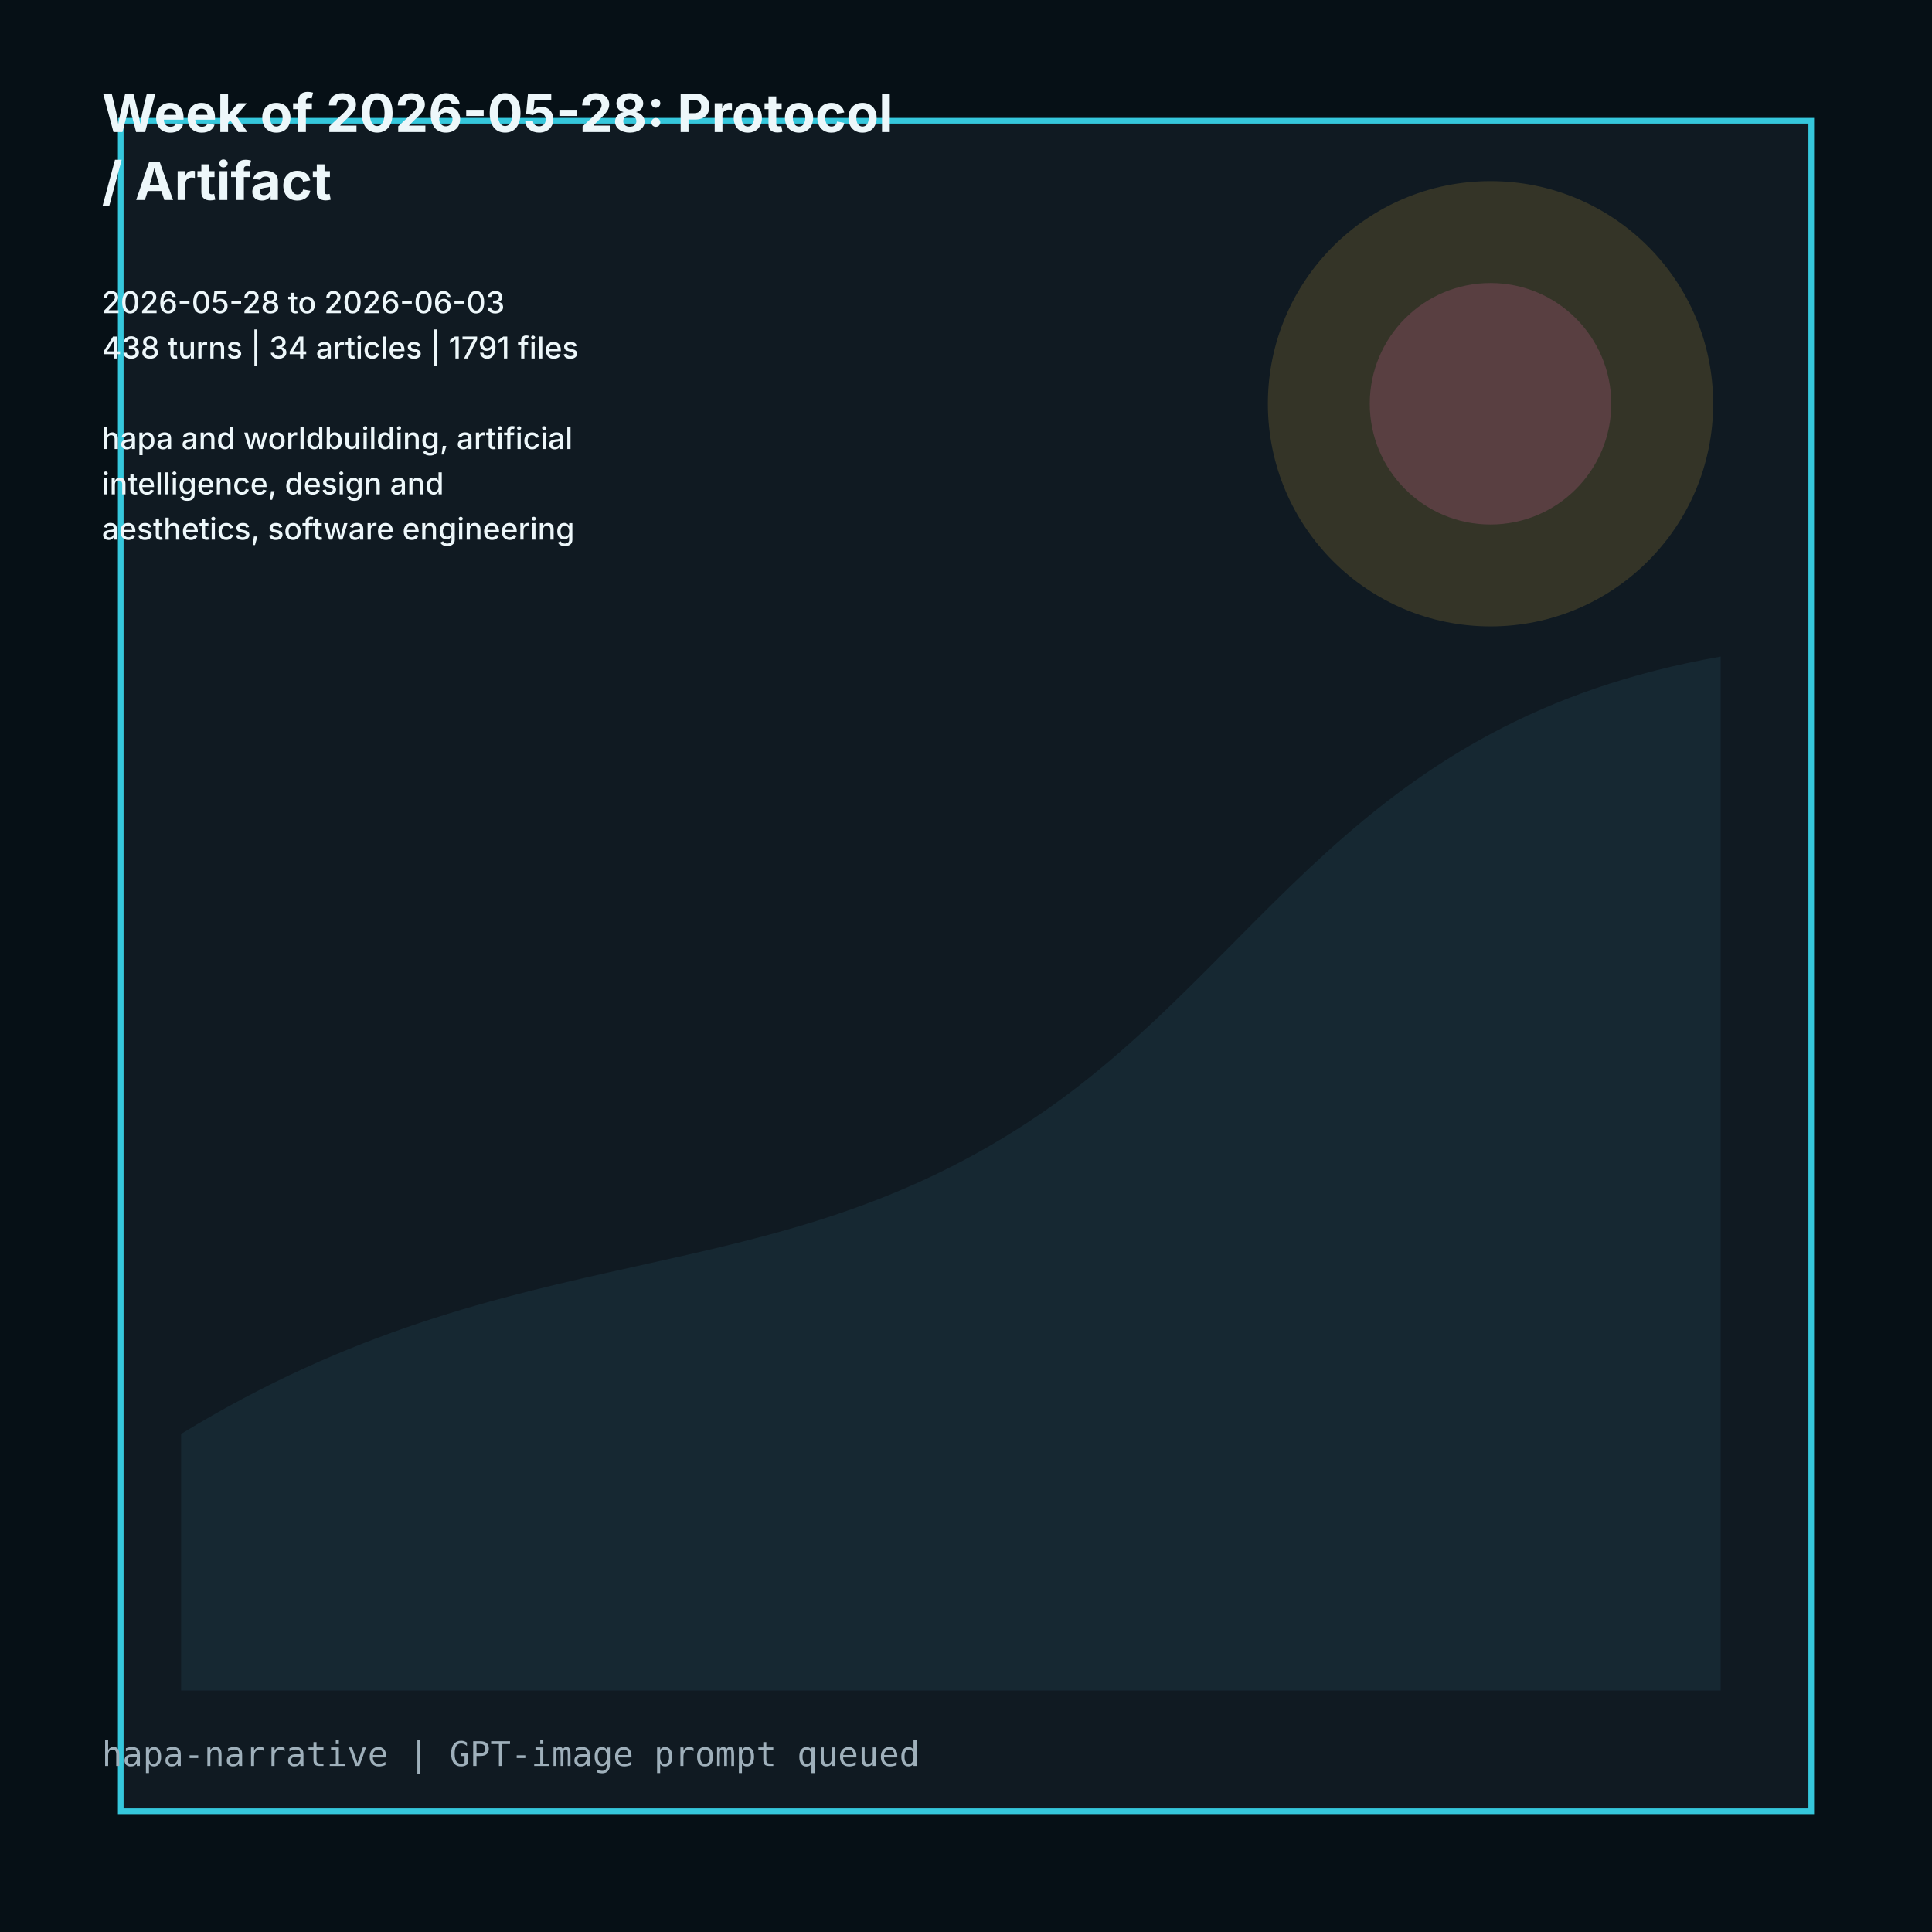
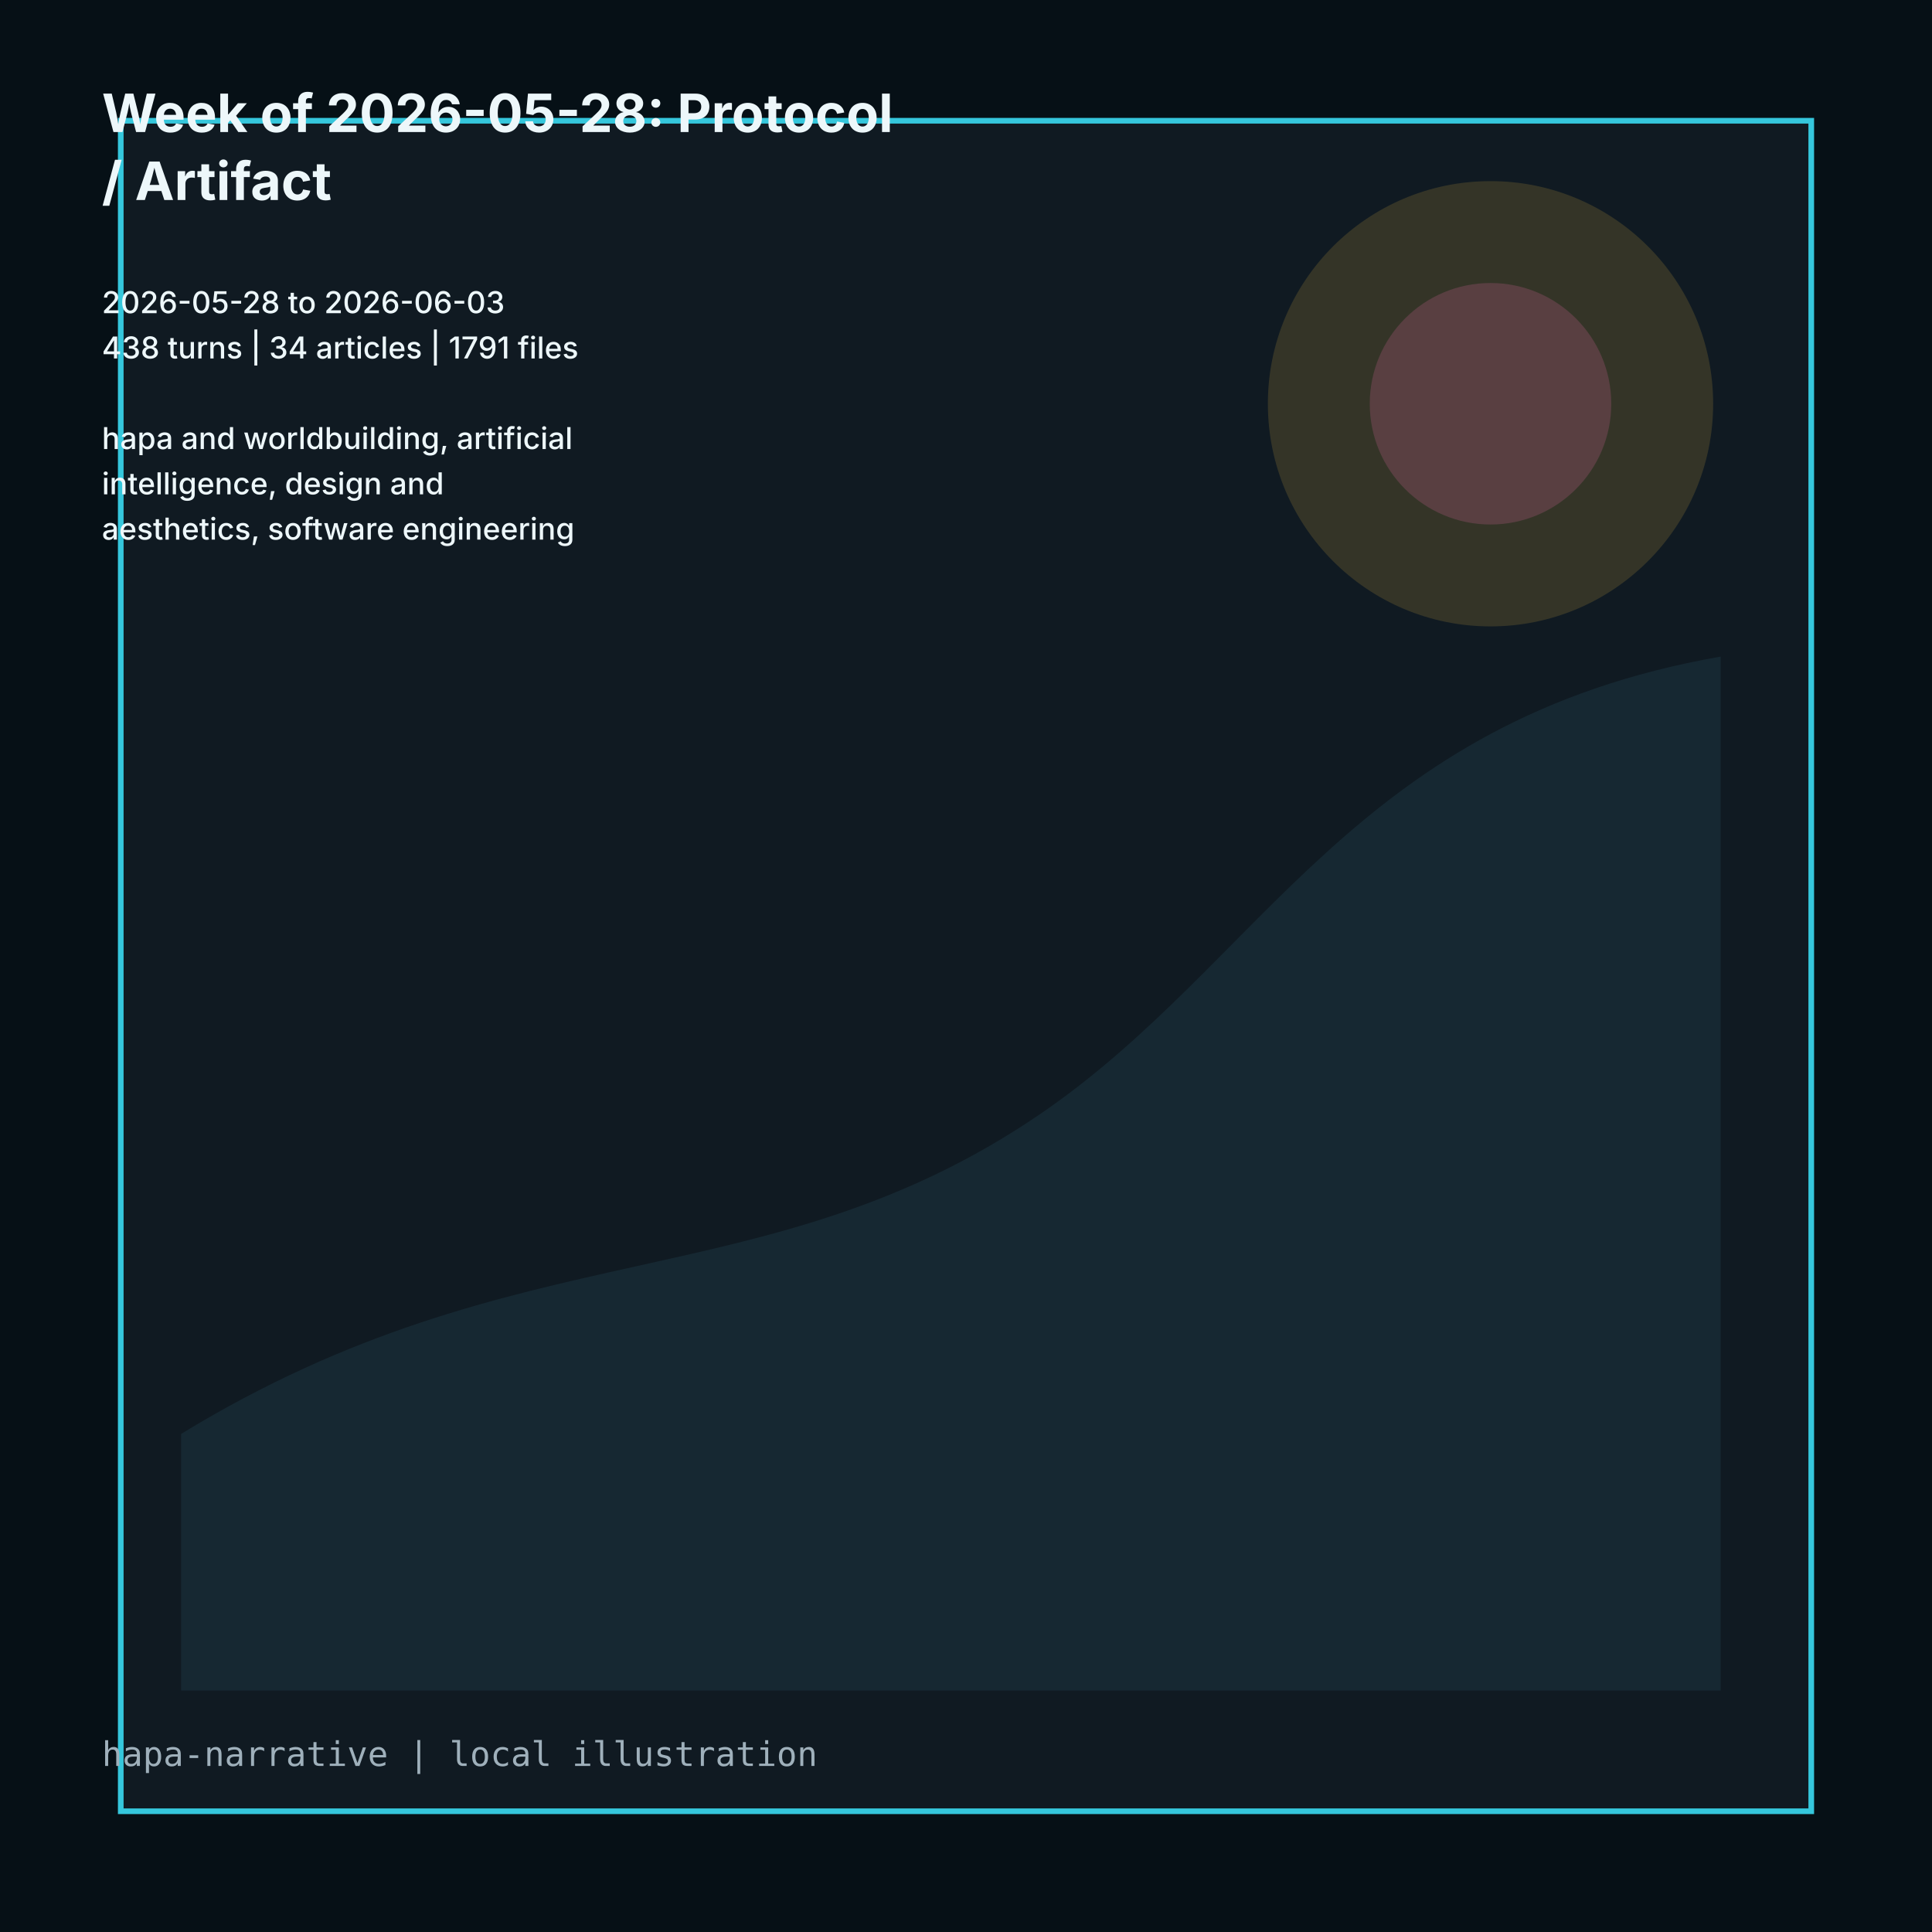
<svg xmlns="http://www.w3.org/2000/svg" viewBox="0 0 1024 1024" role="img">
  <rect width="1024" height="1024" fill="#061016" />
  <path d="M64 64h896v896H64z" fill="#101a22" stroke="#35c7dc" stroke-width="3" />
  <path d="M96 760c180-110 310-70 456-170 118-81 166-208 360-242v548H96z" fill="#162832" />
  <circle cx="790" cy="214" r="118" fill="#d7ad3f" opacity=".18" />
  <circle cx="790" cy="214" r="64" fill="#d9659f" opacity=".22" />
  <g fill="#edf7fa" font-family="Inter, ui-sans-serif, system-ui">
    <text x="54" y="70" font-size="28" font-weight="700">Week of 2026-05-28: Protocol</text>
    <text x="54" y="106" font-size="28" font-weight="700">/ Artifact</text>
    <text x="54" y="142" font-size="16" font-weight="500" />
    <text x="54" y="166" font-size="16" font-weight="500">2026-05-28 to 2026-06-03</text>
    <text x="54" y="190" font-size="16" font-weight="500">438 turns | 34 articles | 1791 files</text>
    <text x="54" y="214" font-size="16" font-weight="500" />
    <text x="54" y="238" font-size="16" font-weight="500">hapa and worldbuilding, artificial</text>
    <text x="54" y="262" font-size="16" font-weight="500">intelligence, design and</text>
    <text x="54" y="286" font-size="16" font-weight="500">aesthetics, software engineering</text>
  </g>
-   <text x="54" y="936" fill="#9fb0bb" font-size="18" font-family="ui-monospace, monospace">hapa-narrative | GPT-image prompt queued</text>
+   <text x="54" y="936" fill="#9fb0bb" font-size="18" font-family="ui-monospace, monospace">hapa-narrative | local illustration</text>
</svg>
